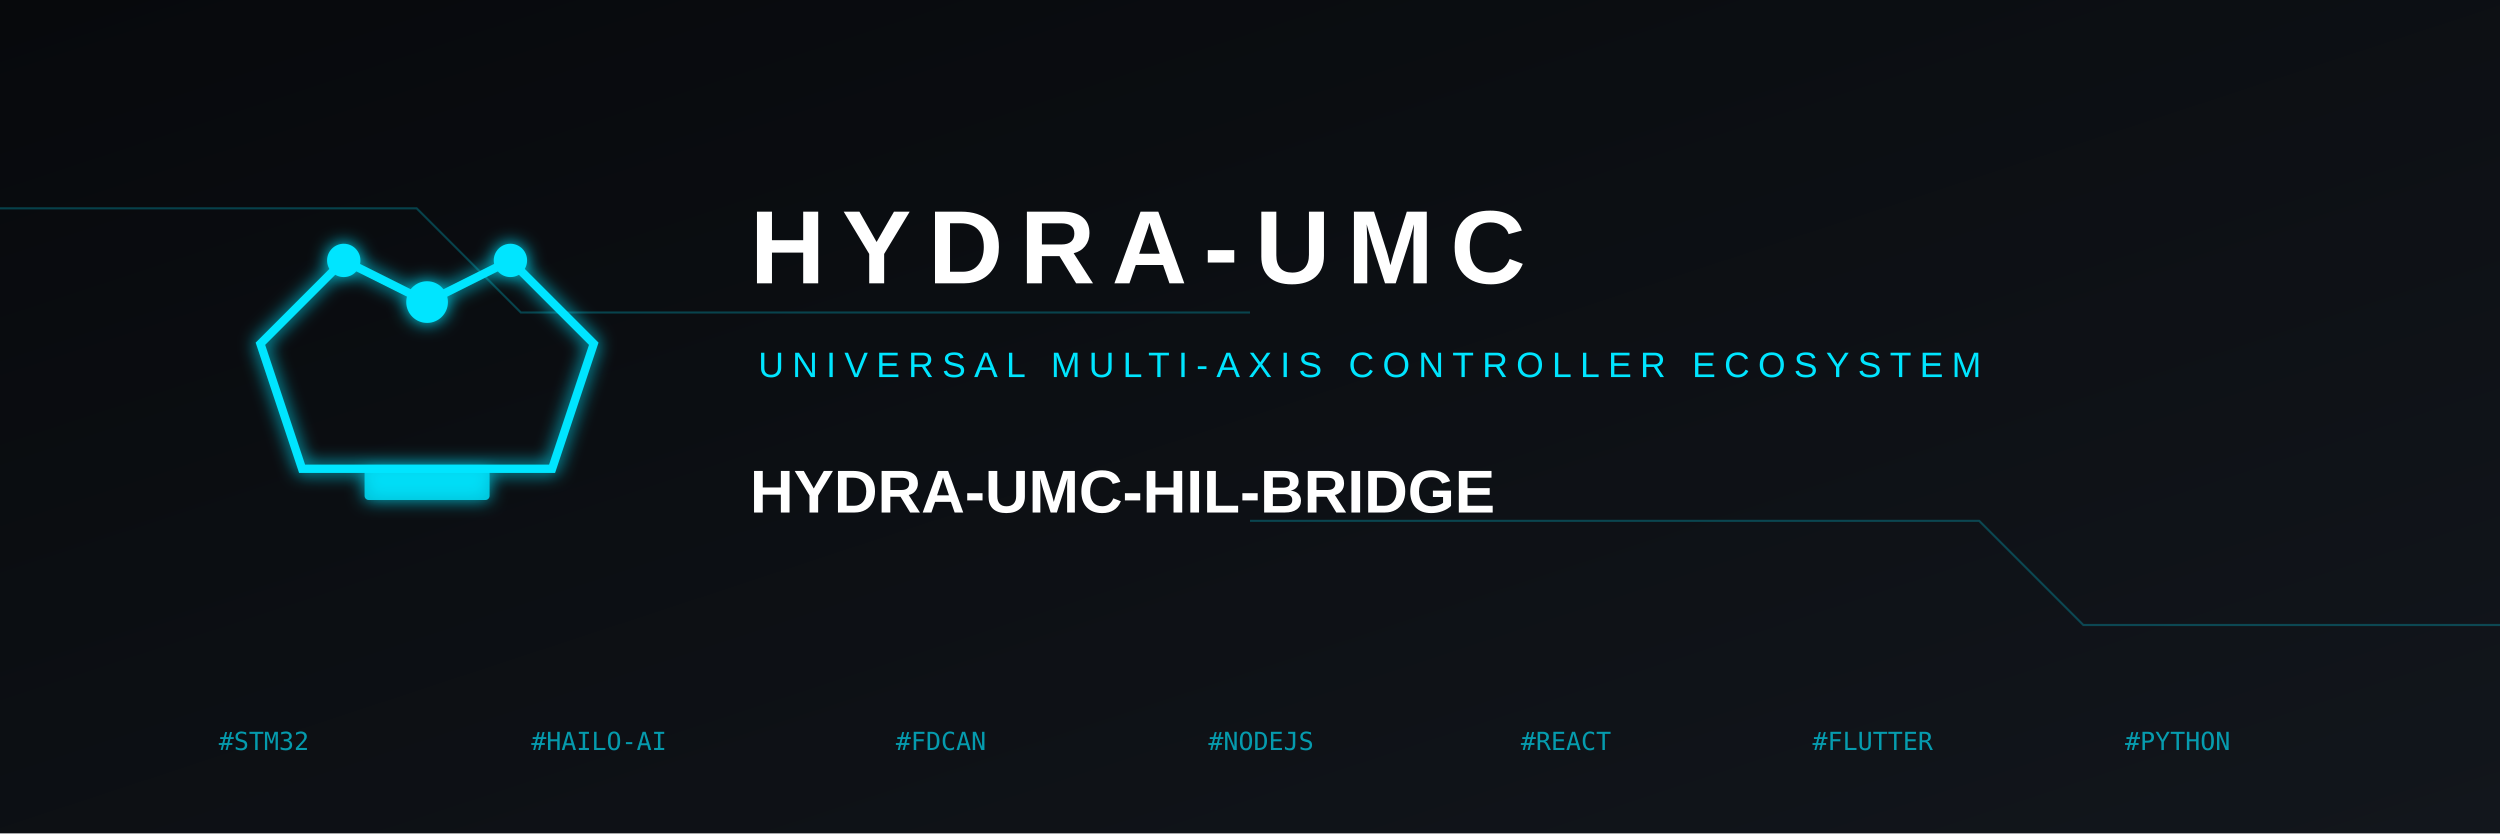
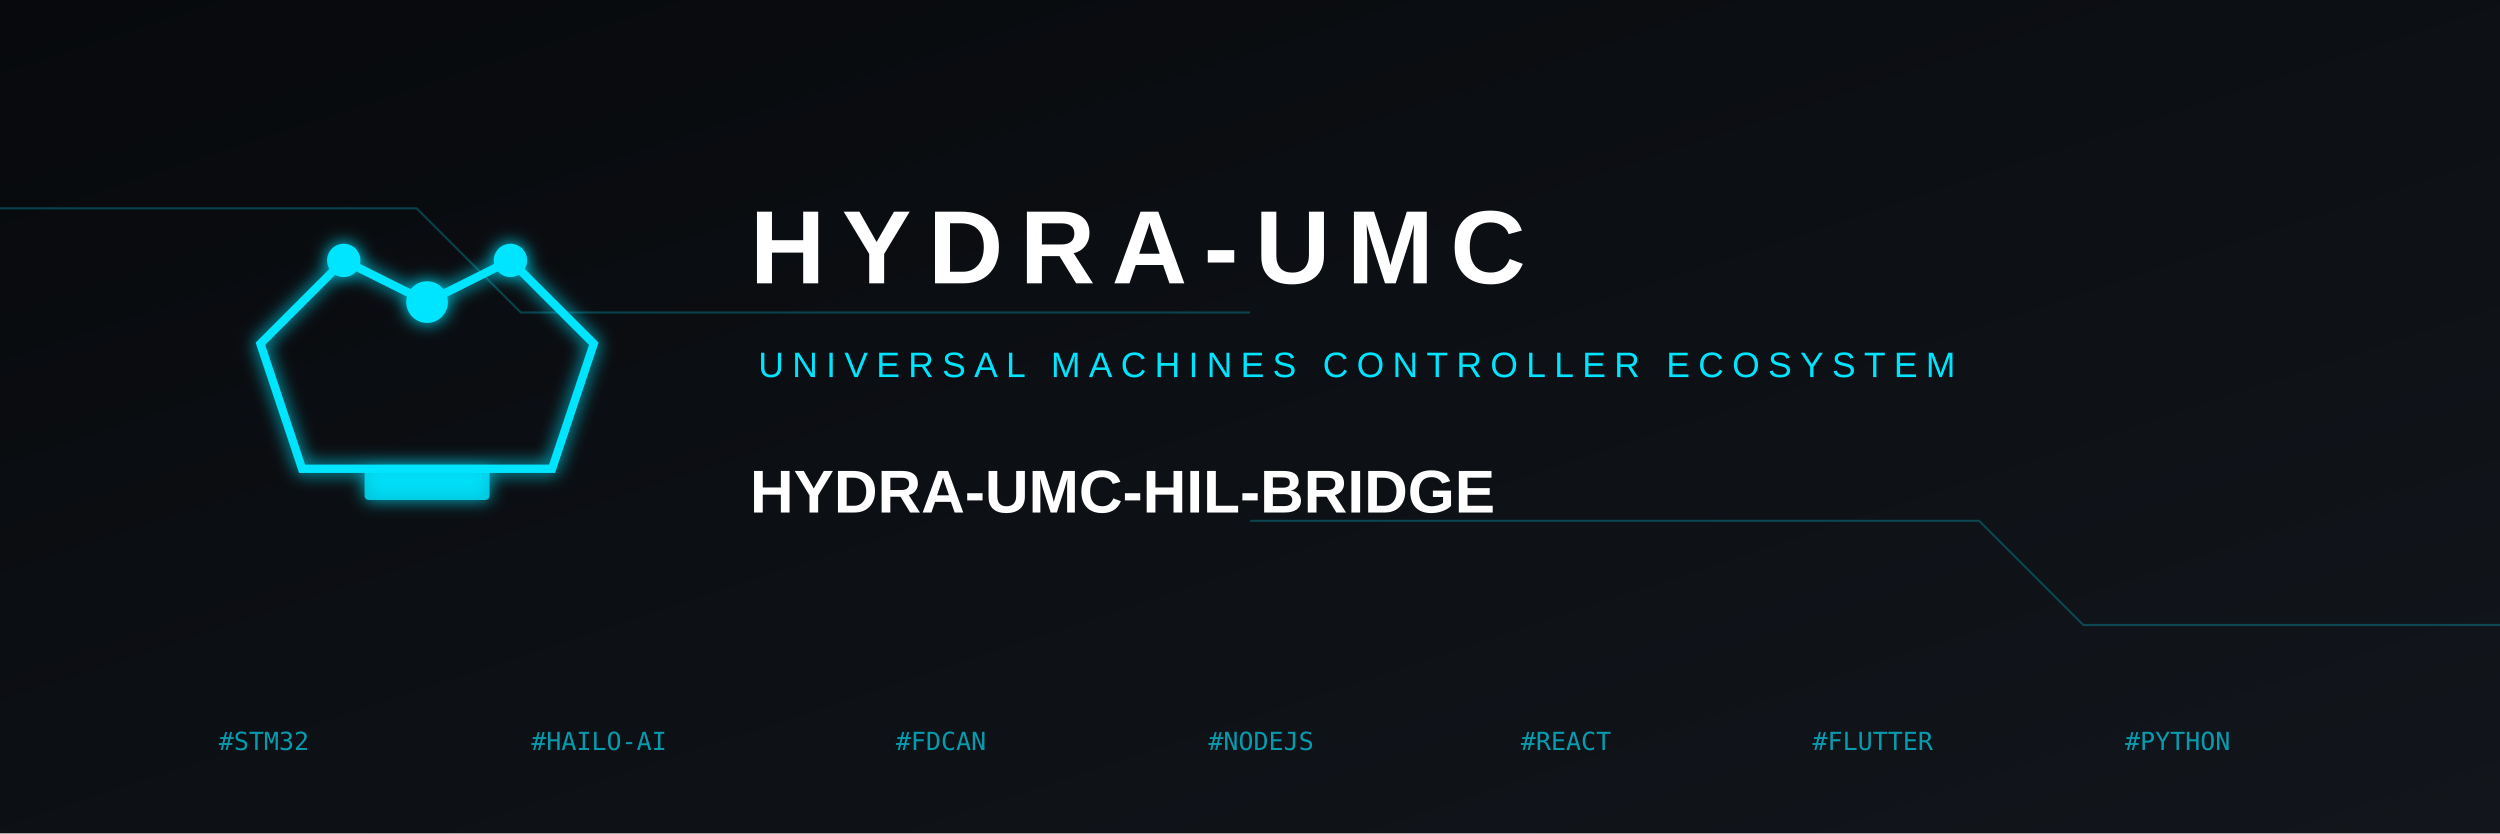
<svg xmlns="http://www.w3.org/2000/svg" viewBox="0 0 1200 400" role="img" aria-labelledby="title desc">
  <defs>
    <linearGradient id="bg" x1="0%" y1="0%" x2="100%" y2="100%">
      <stop stop-color="#07090C" />
      <stop offset="1" stop-color="#12161C" />
    </linearGradient>
    <filter id="g">
      <feGaussianBlur stdDeviation="4" result="b" />
      <feMerge>
        <feMergeNode in="b" />
        <feMergeNode in="SourceGraphic" />
      </feMerge>
    </filter>
  </defs>
  <rect width="1200" height="400" fill="url(#bg)" />
  <g fill="none" stroke="#00E5FF" stroke-width="1" opacity=".25">
    <path d="M0 100H200L250 150H600" />
    <path d="M1200 300H1000L950 250H600" />
  </g>
  <g transform="translate(205 185)" filter="url(#g)">
    <path d="M-60,40 -80,-20 -40,-60 0,-40 40,-60 80,-20 60,40Z" fill="none" stroke="#00E5FF" stroke-width="4" />
    <circle cy="-40" r="10" fill="#00E5FF" />
    <circle cx="-40" cy="-60" r="8" fill="#00E5FF" />
    <circle cx="40" cy="-60" r="8" fill="#00E5FF" />
    <rect x="-30" y="40" width="60" height="15" rx="2" fill="#00E5FF" opacity=".8" />
  </g>
  <text x="360" y="136" font-family="Arial,sans-serif" font-size="50" font-weight="bold" fill="#FFF" letter-spacing="8">HYDRA-UMC</text>
-   <text x="364" y="181" font-family="Arial,sans-serif" font-size="17" fill="#00E5FF" letter-spacing="4">UNIVERSAL MULTI-AXIS CONTROLLER ECOSYSTEM</text>
+   <text x="364" y="181" font-family="Arial,sans-serif" font-size="17" fill="#00E5FF" letter-spacing="4">UNIVERSAL MACHINES CONTROLLER ECOSYSTEM</text>
  <text x="360" y="246" font-family="Arial,sans-serif" font-size="29" font-weight="bold" fill="#FFF">HYDRA-UMC-HIL-BRIDGE</text>
  <g font-family="monospace" font-size="12" fill="#00E5FF" opacity=".65">
    <text x="105" y="360">#STM32</text>
    <text x="255" y="360">#HAILO-AI</text>
    <text x="430" y="360">#FDCAN</text>
    <text x="580" y="360">#NODEJS</text>
    <text x="730" y="360">#REACT</text>
    <text x="870" y="360">#FLUTTER</text>
    <text x="1020" y="360">#PYTHON</text>
  </g>
</svg>
